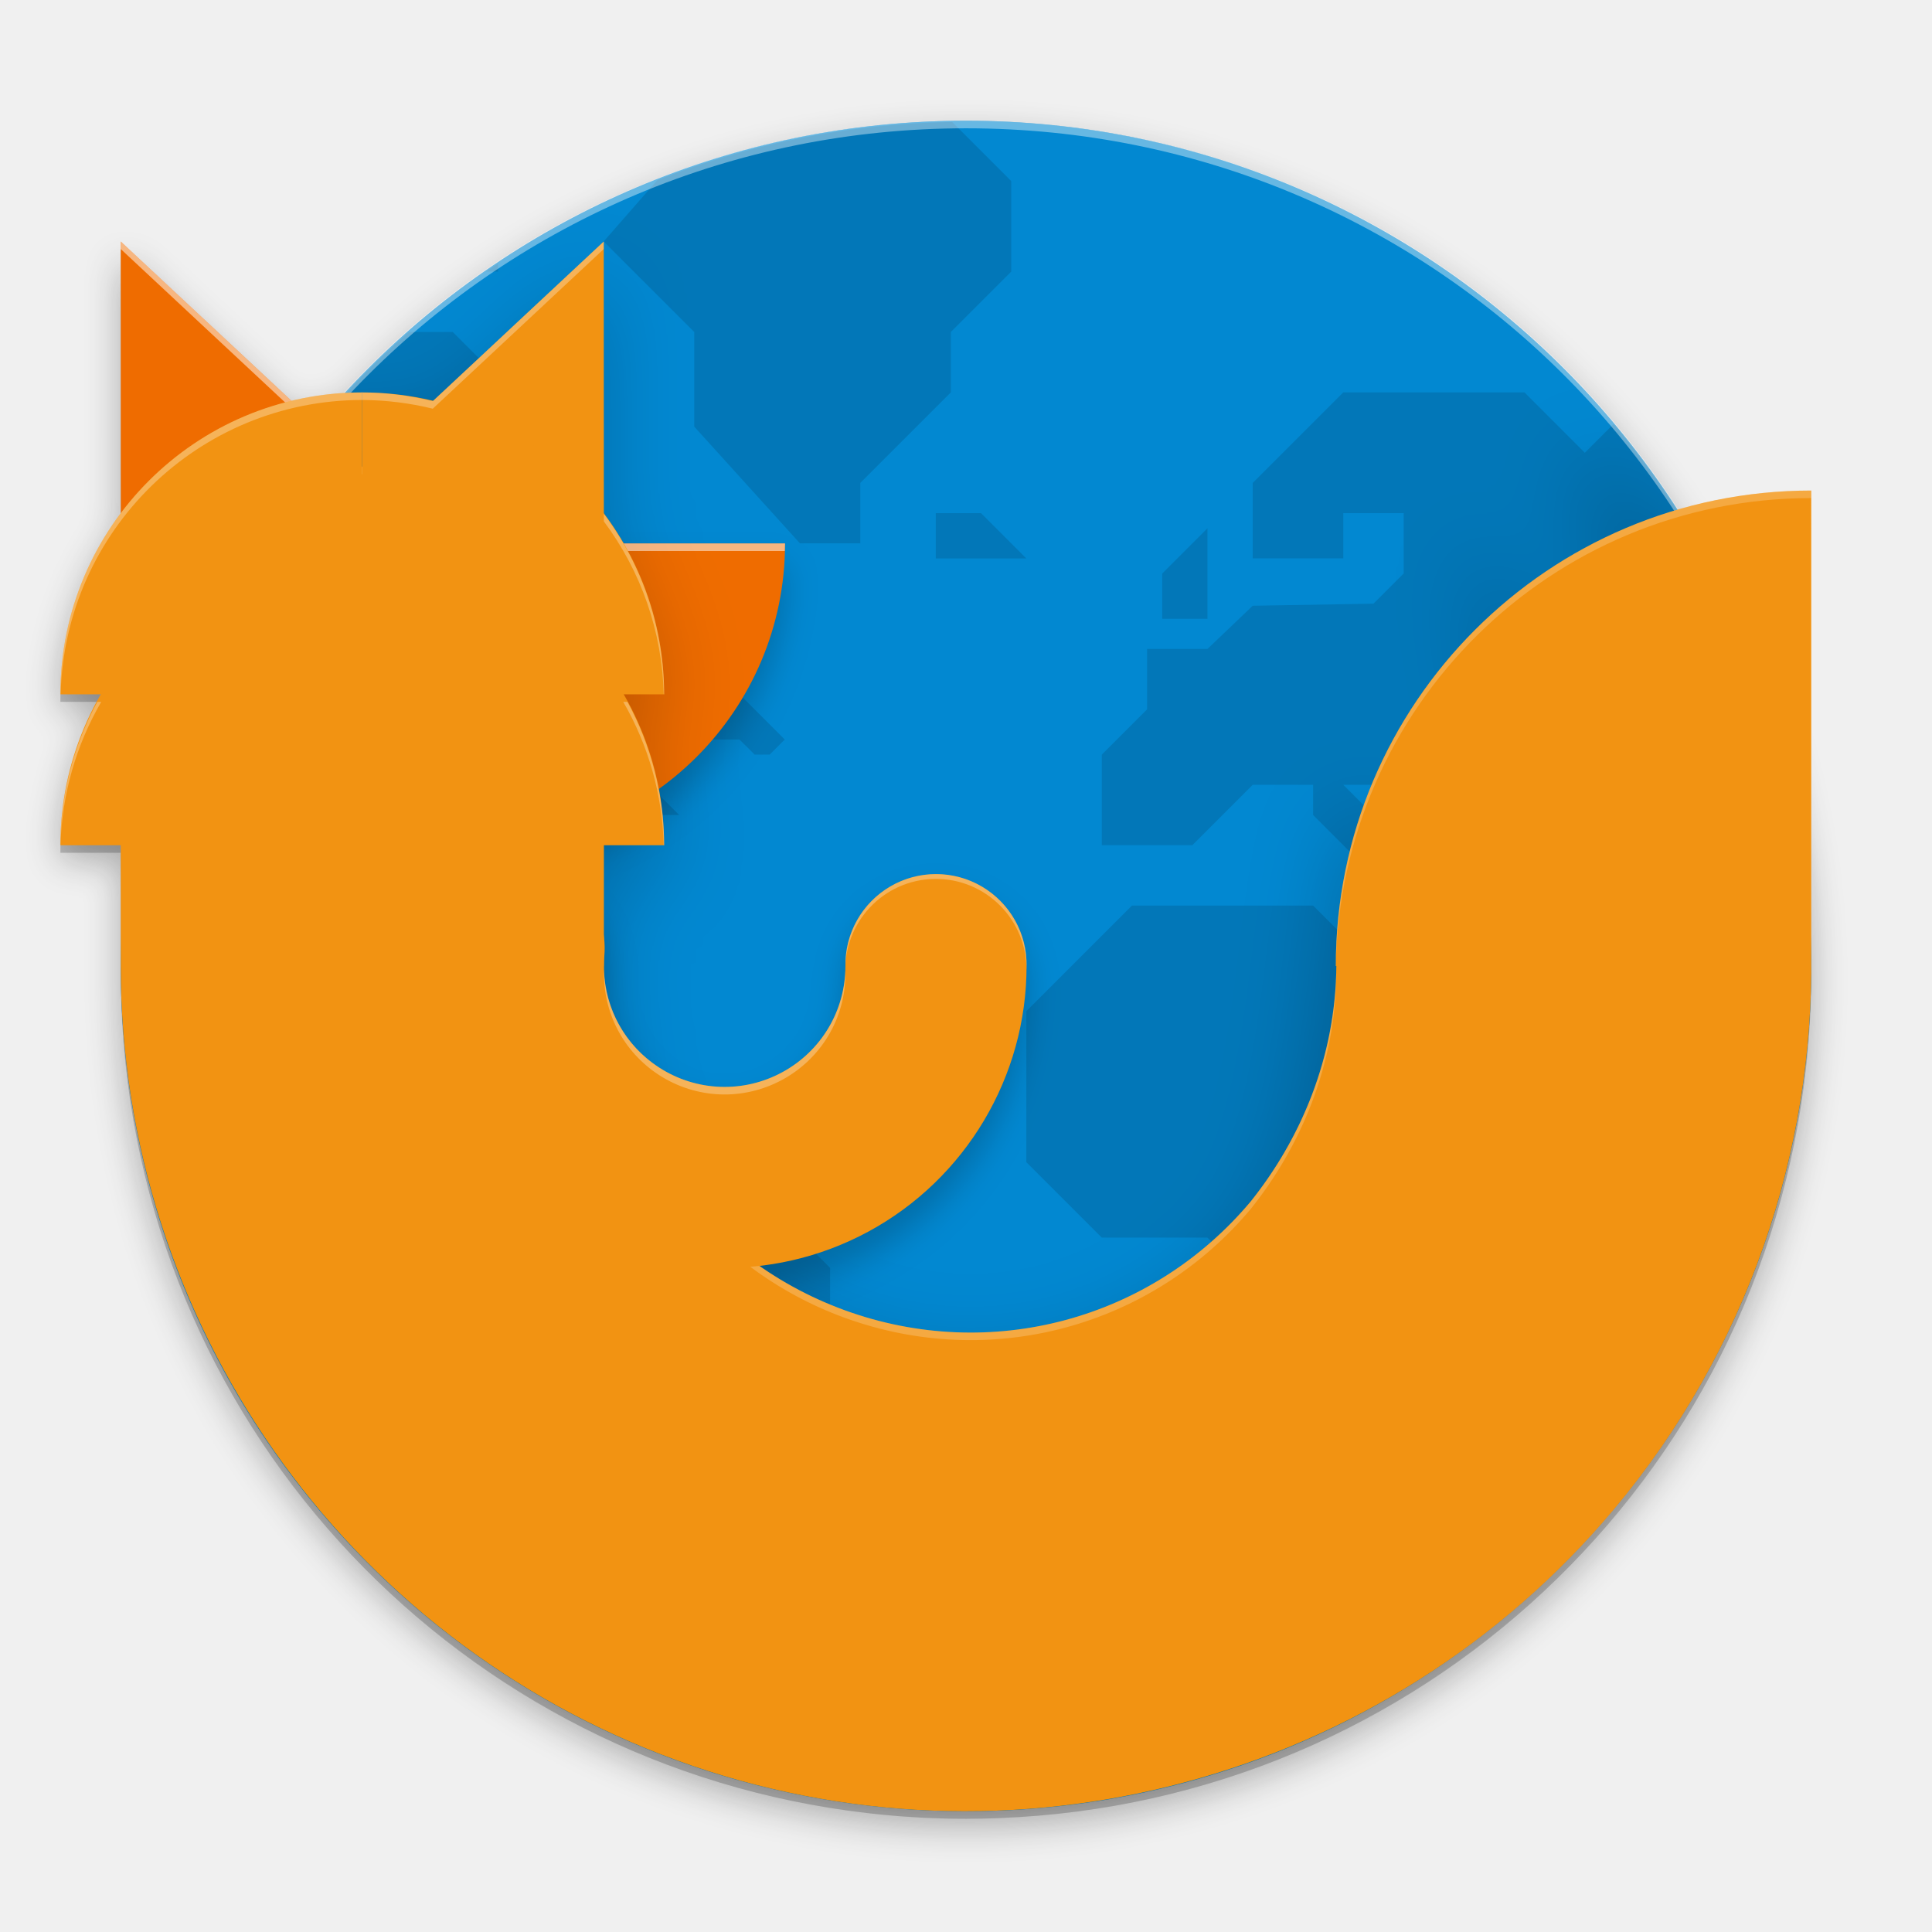
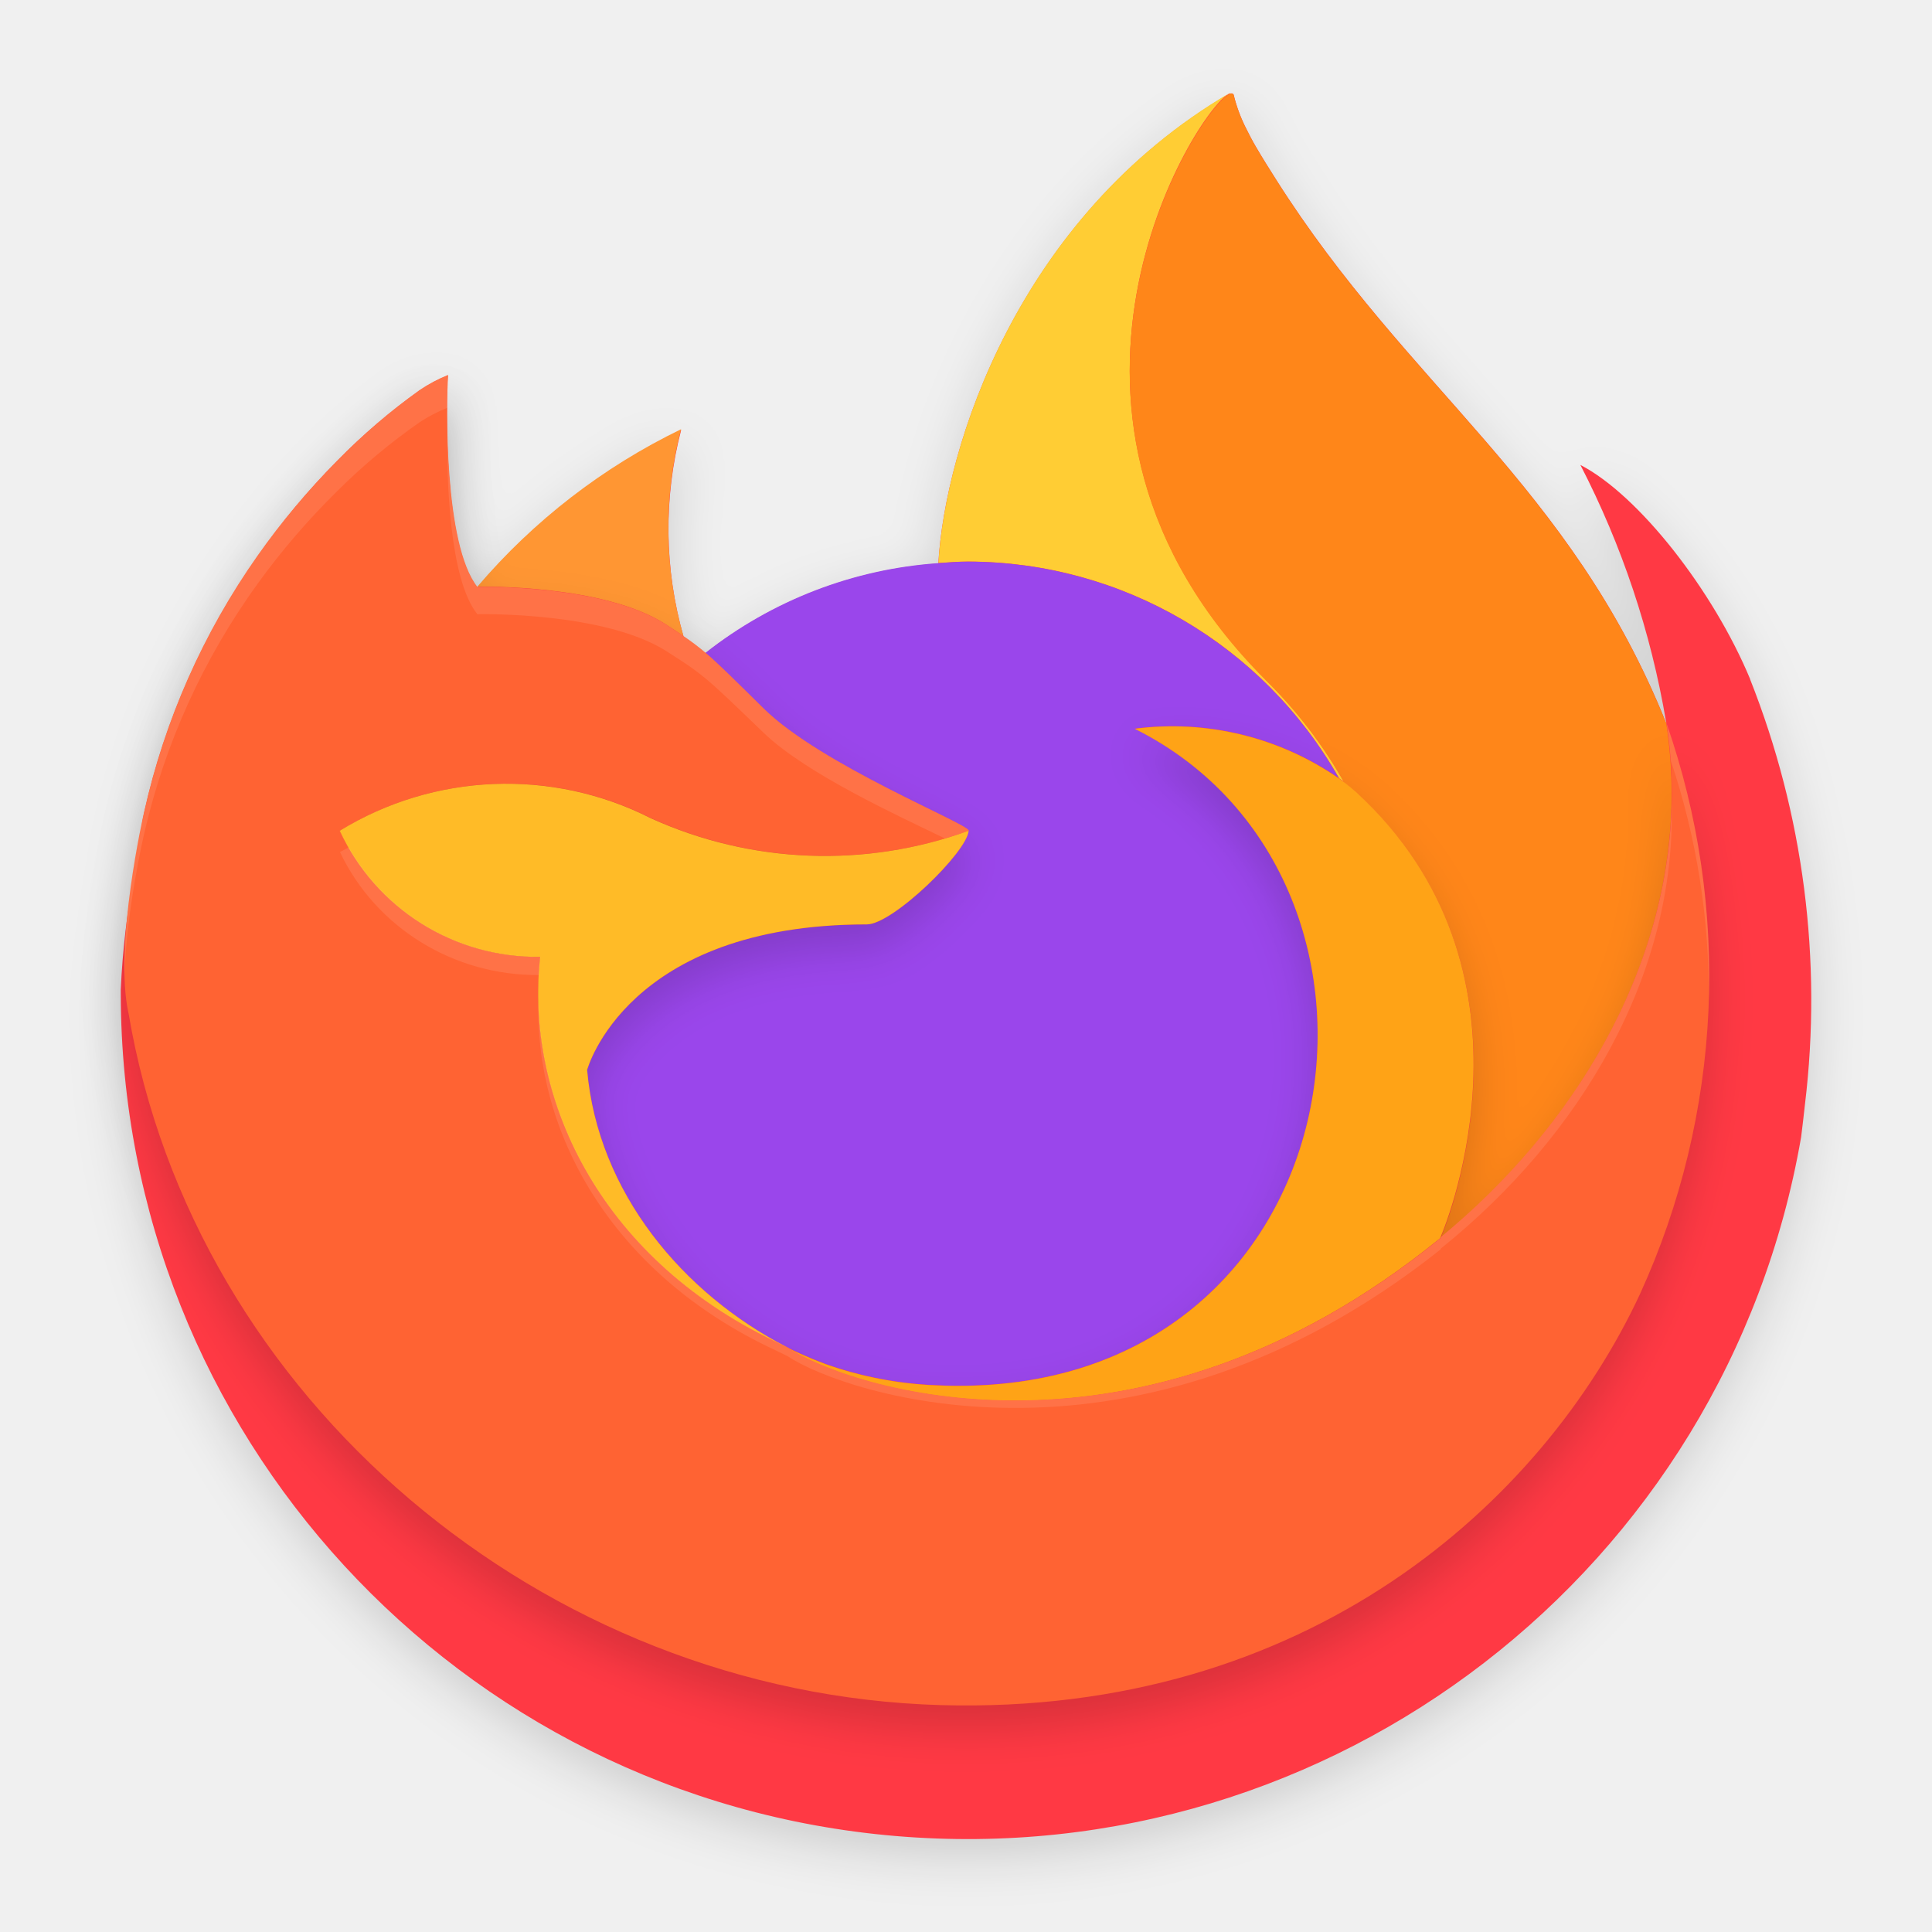
<svg xmlns="http://www.w3.org/2000/svg" width="512" height="512" enable-background="new" version="1.0">
  <defs>
-     <clipPath id="e">
-       <rect transform="matrix(0,-1,-1,0,0,0)" x="-447.98" y="-483.93" width="447.69" height="447.69" rx="223.84" ry="223.84" enable-background="new" fill="#2196f3" />
-     </clipPath>
-     <filter id="a" x="-.024" y="-.024" width="1.047" height="1.049" color-interpolation-filters="sRGB">
-       <feGaussianBlur stdDeviation="4.56" />
+     <filter id="b" x="-.033" y="-.039" width="1.066" height="1.079" color-interpolation-filters="sRGB">
+       <feGaussianBlur stdDeviation="5.795" />
    </filter>
-     <clipPath id="d">
-       <rect transform="matrix(0,-1,-1,0,0,0)" x="-496" y="-688" width="448" height="448" rx="224" ry="224" enable-background="new" fill="#2196f3" />
-     </clipPath>
-     <filter id="c" x="-.057" y="-.063" width="1.114" height="1.127" color-interpolation-filters="sRGB">
-       <feGaussianBlur stdDeviation="11" />
-     </filter>
-     <filter id="b" x="-.066" y="-.055" width="1.132" height="1.11" color-interpolation-filters="sRGB">
-       <feGaussianBlur stdDeviation="4.4" />
+     <filter id="a" x="-.037" y="-.035" width="1.073" height="1.071" color-interpolation-filters="sRGB">
+       <feGaussianBlur stdDeviation="6.83" />
    </filter>
  </defs>
-   <g transform="translate(0,212)">
-     <g>
-       <g transform="translate(-208,16)">
-         <g>
-           <path d="m464-192c-65.441 0-124.15 27.79-165.03 72.252a80 80 0 0 0-13.641 2.051l-45.33-42.303 0.019 72.109a80 80 0 0 0-16.02 47.891h10.832a80 80 0 0 0-10.832 40h16v32.027c1e-5 0.054 2e-3 0.107 2e-3 0.16 1e-3 1.629 0.024 3.254 0.061 4.877 0.016 0.73 0.042 1.457 0.064 2.186 0.029 0.891 0.062 1.781 0.102 2.67 0.043 0.998 0.09 1.995 0.146 2.99 0.014 0.246 0.032 0.491 0.047 0.736 6.485 108.88 90.049 196.33 197.16 208.81 0.341 0.04 0.681 0.079 1.022 0.117 1.127 0.126 2.253 0.25 3.385 0.359 1.509 0.148 3.018 0.283 4.527 0.4 0.336 0.026 0.674 0.044 1.01 0.068 1.46 0.107 2.921 0.198 4.381 0.275 0.396 0.021 0.793 0.04 1.189 0.059 1.486 0.071 2.972 0.126 4.457 0.168 0.317 9e-3 0.634 0.022 0.951 0.029 1.766 0.042 3.531 0.066 5.295 0.066 0.067 6e-5 0.134 2e-3 0.201 2e-3 0.293 0 0.583-0.011 0.875-0.012 1.251-6e-3 2.502-0.02 3.752-0.047 0.924-0.019 1.846-0.045 2.768-0.074 0.46-0.016 0.921-0.034 1.381-0.053 111.74-4.266 201.99-89.606 213.88-199.16 0.04-0.361 0.085-0.721 0.123-1.082 0.063-0.609 0.117-1.221 0.176-1.832 0.132-1.348 0.25-2.698 0.357-4.049 0.018-0.229 0.038-0.458 0.055-0.688 1.442-18.894 0.51-37.974-2.853-56.758-0.016-0.09-0.035-0.178-0.051-0.268-0.259-1.439-0.534-2.875-0.822-4.311-0.176-0.884-0.362-1.764-0.549-2.644-0.114-0.533-0.228-1.065-0.346-1.598-22.075-100.59-111.34-175.43-218.75-175.43z" enable-background="new" filter="url(#a)" opacity=".1" />
-           <path d="m464-192c-65.441 0-124.15 27.79-165.03 72.252a80 80 0 0 0-13.641 2.051l-45.33-42.303 0.019 72.109a80 80 0 0 0-16.02 47.891h10.832a80 80 0 0 0-10.832 40h16v32.027c1e-5 0.054 2e-3 0.107 2e-3 0.16 1e-3 1.629 0.024 3.254 0.061 4.877 0.016 0.73 0.042 1.457 0.064 2.186 0.029 0.891 0.062 1.781 0.102 2.67 0.043 0.998 0.09 1.995 0.146 2.99 0.014 0.246 0.032 0.491 0.047 0.736 6.485 108.88 90.049 196.33 197.16 208.81 0.341 0.04 0.681 0.079 1.022 0.117 1.127 0.126 2.253 0.25 3.385 0.359 1.509 0.148 3.018 0.283 4.527 0.4 0.336 0.026 0.674 0.044 1.01 0.068 1.46 0.107 2.921 0.198 4.381 0.275 0.396 0.021 0.793 0.04 1.189 0.059 1.486 0.071 2.972 0.126 4.457 0.168 0.317 9e-3 0.634 0.022 0.951 0.029 1.766 0.042 3.531 0.066 5.295 0.066 0.067 6e-5 0.134 2e-3 0.201 2e-3 0.293 0 0.583-0.011 0.875-0.012 1.251-6e-3 2.502-0.02 3.752-0.047 0.924-0.019 1.846-0.045 2.768-0.074 0.46-0.016 0.921-0.034 1.381-0.053 111.74-4.266 201.99-89.606 213.88-199.16 0.04-0.361 0.085-0.721 0.123-1.082 0.063-0.609 0.117-1.221 0.176-1.832 0.132-1.348 0.25-2.698 0.357-4.049 0.018-0.229 0.038-0.458 0.055-0.688 1.442-18.894 0.51-37.974-2.853-56.758-0.016-0.09-0.035-0.178-0.051-0.268-0.259-1.439-0.534-2.875-0.822-4.311-0.176-0.884-0.362-1.764-0.549-2.644-0.114-0.533-0.228-1.065-0.346-1.598-22.075-100.59-111.34-175.43-218.75-175.43z" enable-background="new" filter="url(#a)" opacity=".2" />
-           <path d="m464-194c-65.441 0-124.15 27.79-165.03 72.252a80 80 0 0 0-13.641 2.051l-45.33-42.303 0.019 72.109a80 80 0 0 0-16.02 47.891h10.832a80 80 0 0 0-10.832 40h16v32.027c1e-5 0.054 2e-3 0.107 2e-3 0.16 1e-3 1.629 0.024 3.254 0.061 4.877 0.016 0.73 0.042 1.457 0.064 2.186 0.029 0.891 0.062 1.781 0.102 2.67 0.043 0.998 0.09 1.995 0.146 2.99 0.014 0.246 0.032 0.491 0.047 0.736 6.485 108.88 90.049 196.33 197.16 208.81 0.341 0.04 0.681 0.079 1.022 0.117 1.127 0.126 2.253 0.25 3.385 0.359 1.509 0.148 3.018 0.283 4.527 0.4 0.336 0.026 0.674 0.044 1.01 0.068 1.46 0.107 2.921 0.198 4.381 0.275 0.396 0.021 0.793 0.04 1.189 0.059 1.486 0.071 2.972 0.126 4.457 0.168 0.317 9e-3 0.634 0.022 0.951 0.029 1.766 0.042 3.531 0.066 5.295 0.066 0.067 6e-5 0.134 2e-3 0.201 2e-3 0.293 0 0.583-0.011 0.875-0.012 1.251-6e-3 2.502-0.02 3.752-0.047 0.924-0.019 1.846-0.045 2.768-0.074 0.46-0.016 0.921-0.034 1.381-0.053 111.74-4.266 201.99-89.606 213.88-199.16 0.04-0.361 0.085-0.721 0.123-1.082 0.063-0.609 0.117-1.221 0.176-1.832 0.132-1.348 0.25-2.698 0.357-4.049 0.018-0.229 0.038-0.458 0.055-0.688 1.442-18.894 0.51-37.974-2.853-56.758-0.016-0.09-0.035-0.178-0.051-0.268-0.259-1.439-0.534-2.875-0.822-4.311-0.176-0.884-0.362-1.764-0.549-2.644-0.114-0.533-0.228-1.065-0.346-1.598-22.075-100.59-111.34-175.43-218.75-175.43z" enable-background="new" opacity=".2" />
-         </g>
-         <rect transform="matrix(0,-1,-1,0,0,0)" x="-252" y="-688" width="448" height="448" rx="224" ry="224" enable-background="new" fill="#0288d1" />
-         <g transform="translate(204,-196)" clip-path="url(#e)" enable-background="new">
-           <g transform="matrix(1.5676 0 0 1.5676 -1030.2 795.05)" opacity=".6" stroke-width=".638">
-             <path d="m733.72-333.67h25.517l10.207 10.207h20.414l10.207 10.207v20.414l-7.655 7.655v7.655l-15.31 15.31v10.207l-33.172 30.621 0.069 13.397-7.724-8.293v-33.172l7.655-7.655 0.069-22.879-20.483-17.948v-25.517z" color="#000000" enable-background="accumulate" opacity=".2" />
-             <path transform="matrix(.63793 0 0 .63793 657.17 -507.19)" d="m-27.244 30.918-25.08 25.082v25.082 37.621l40.324 37.297v40l44 44h24l40 40v-48l24-24h16l24-24h24l-12-12 24-28-24-24h-36l1e-5 32h-16l-16-16v-16l24-24h20l-1e-5 -16-24-24h-40v24l-20 3e-6 -32-32h-32zm227.24 121.08-12 12h12l4 4h4l4-4z" color="#000000" enable-background="accumulate" opacity=".2" />
-             <path d="m881.72-374.5h-30.621l-17.862 17.862v25.517l12.759 12.759h17.862l7.655 7.655v7.655l5.103 5.103v30.621l19.379 20.483 32-32-0.345-29.31 25.517-25.517h-10.207l-25.517-25.517v-10.207h-30.621z" color="#000000" enable-background="accumulate" opacity=".2" />
-             <path transform="matrix(.63793 0 0 .63793 657.17 -507.19)" d="m488 48-16 16h-24l-24 24-16-16h-48l-24 24-1e-5 20h24v-12h16v16l-8 8-32 0.541-12 11.459h-16v16l-12 12v24h24l16-16h24 16l16 16h20l-12-12 12-12h12l12 12h-12l-12 12 11.783 11.783 0.217 12.217h-16l48 48h8l8-8 16-16-16-16h72v-176zm-128 128h-8l-1e-5 8 16 16h8v-8z" color="#000000" enable-background="accumulate" opacity=".2" />
-             <path d="m856.21-422.98v-7.655l7.655-7.655v15.31z" color="#000000" enable-background="accumulate" opacity=".2" />
-             <path d="m935.31-272.43v-16l10.207-9.517v25.517z" color="#000000" enable-background="accumulate" opacity=".2" />
-             <path d="m805.17-435.74v-10.207l15.31-15.31v-10.207l10.207-10.207v-15.31l-10.207-10.207h-40.828l-17.862 20.414 15.31 15.31v16l17.862 19.724z" color="#000000" enable-background="accumulate" opacity=".2" />
-             <path d="m743.93-481.67v-25.517h-51.034l25.517 25.517z" color="#000000" enable-background="accumulate" opacity=".2" />
-             <path d="m817.93-440.84h7.655l7.655 7.655-15.31 1e-5z" color="#000000" enable-background="accumulate" opacity=".2" />
-             <path d="m749.03-356.64h-7.655l-7.655 7.655 15.31 1e-5z" color="#000000" enable-background="accumulate" opacity=".2" />
-           </g>
-         </g>
-         <g>
-           <path d="m336.04-77.979v80.004a80.005 80.005 0 0 0 80.006-80.004zm7.32 83.295a24.004 24.004 0 0 0-23.074 22.447c-2.293 29.198 11.627 57.418 36.191 73.367s56.008 17.181 81.746 3.205c25.738-13.976 41.826-41.021 41.826-70.309a24.004 24.004 0 1 0-48.002 0c0 11.776-6.382 22.505-16.73 28.125-10.349 5.62-22.822 5.13-32.699-1.283-9.877-6.413-15.399-17.608-14.477-29.348a24.004 24.004 0 0 0-24.781-26.205z" color="#000000" color-rendering="auto" enable-background="accumulate" filter="url(#b)" image-rendering="auto" opacity=".2" shape-rendering="auto" solid-color="#000000" style="isolation:auto;mix-blend-mode:normal;text-decoration-color:#000000;text-decoration-line:none;text-decoration-style:solid;text-indent:0;text-transform:none;white-space:normal" />
-           <path d="m360.04-51.977-120.04-112.02 0.03 112.02z" fill="#ef6c00" fill-rule="evenodd" />
-           <path d="m336.04-3.974a80.005 80.005 0 0 0 80.005-80.005h-80.005z" fill="#ef6c00" />
-           <path transform="translate(0,-244)" d="m368 88-45.309 42.309c-6.118-1.503-12.392-2.278-18.691-2.309-44.183 0-80 35.817-80 80h10.832c-7.061 12.15-10.797 25.947-10.832 40h16v32.027c0.019 93.971 59.112 178.37 147.42 210.51 88.32 32.146 187.86 5.482 248.27-66.518 60.415-71.999 69.398-174.67 22.404-256.06-69.259-90.051 0.174 36.78-4.412 84.719-105.52-175.4-23.284-63.008-53.506 36.309-55.208-139.26-26.041 8.263-60.734 53.432-26.358 31.412-69.036 42.847-107.57 28.822-38.524-14.021-63.864-50.213-63.875-91.207h0.039v-32.027h15.961c-0.035-14.053-3.771-27.85-10.832-40h10.832c-0.03-17.247-5.632-34.023-15.973-47.826z" clip-path="url(#d)" fill-rule="evenodd" filter="url(#c)" opacity=".2" />
-           <path transform="translate(0,-244)" d="m464 48c-124.1 0-224 99.904-224 224 0 0.334 0.01 0.666 0.012 1 0.536-123.63 100.23-223 223.99-223s223.45 99.369 223.99 223c0.001-0.334 0.012-0.666 0.012-1 0-124.1-99.904-224-224-224z" enable-background="new" fill="#fff" opacity=".4" />
-         </g>
-         <g fill="#f29312">
-           <path d="m248.03-51.977 119.97-112.02 0.041 112.02z" fill-rule="evenodd" />
-           <rect x="240" y="-84" width="128.04" height="112.03" />
-           <path transform="translate(0,-244)" d="m688 146c-69.588 1e-5 -126 56.412-126 126h0.146c-0.181 24.399-9.568 45.994-22.703 62.412-26.358 31.412-69.036 42.847-107.57 28.822-38.532-14.025-63.875-50.229-63.875-91.234h-8.502v-0.018h-119.5c0 93.989 59.098 178.4 147.42 210.55 88.32 32.146 187.86 5.482 248.27-66.518 35.288-42.055 53.02-94.573 52.309-147.2z" color="#000000" color-rendering="auto" enable-background="accumulate" image-rendering="auto" shape-rendering="auto" solid-color="#000000" style="isolation:auto;mix-blend-mode:normal;text-decoration-color:#000000;text-decoration-line:none;text-decoration-style:solid;text-indent:0;text-transform:none;white-space:normal" />
-           <path d="m343.36-0.684a24.004 24.004 0 0 0-23.074 22.447c-2.293 29.198 11.627 57.418 36.191 73.367 24.564 15.949 56.008 17.181 81.746 3.205 25.738-13.976 41.826-41.021 41.826-70.309a24.004 24.004 0 1 0-48.002 0c0 11.776-6.382 22.505-16.73 28.125-10.349 5.62-22.822 5.13-32.699-1.283-9.877-6.413-15.399-17.608-14.477-29.348a24.004 24.004 0 0 0-24.781-26.205z" color="#000000" color-rendering="auto" enable-background="accumulate" image-rendering="auto" shape-rendering="auto" solid-color="#000000" style="isolation:auto;mix-blend-mode:normal;text-decoration-color:#000000;text-decoration-line:none;text-decoration-style:solid;text-indent:0;text-transform:none;white-space:normal" />
-         </g>
-         <path transform="translate(0,-244)" d="m240 80v2l96.037 89.625v-2zm96.037 80.021v2h79.936a80.005 80.005 0 0 0 0.07-2h-80.006z" fill="#fff" opacity=".5" />
-         <g fill="#f29312">
-           <path d="m304-124a80 80 0 0 0-80 80h80z" />
-           <path d="m304-84a80 80 0 0 0-80 80h80z" />
-           <path d="m304-84a80 80 0 0 1 80 80h-80z" />
-           <path d="m304-124a80 80 0 0 1 80 80h-80z" />
-         </g>
-         <g fill="#fff">
-           <path transform="translate(0,-244)" d="m368 80-45.309 42.309a80 80 0 0 0-18.691-2.309 80 80 0 0 0-80 80h0.07a80 80 0 0 1 79.93-78 80 80 0 0 1 18.691 2.309l45.309-42.309zm0.027 72.174v2a80 80 0 0 1 15.869 45.826h0.104a80 80 0 0 0-15.973-47.826zm-134.23 49.826a80 80 0 0 0-9.799 38h0.033a80 80 0 0 1 10.799-38zm139.37 0a80 80 0 0 1 10.727 38h0.105a80 80 0 0 0-9.729-38z" fill-rule="evenodd" opacity=".3" />
-           <path transform="translate(0,-244)" d="m455.72 247.65c-13.275 0.181-23.881 11.103-23.674 24.377 0 11.776-6.382 22.505-16.73 28.125-10.349 5.62-22.822 5.13-32.699-1.283-8.887-5.77-14.23-15.415-14.543-25.842-0.357 11.184 5.09 21.704 14.543 27.842 9.877 6.413 22.351 6.903 32.699 1.283 10.349-5.62 16.73-16.349 16.73-28.125-0.623-13.544 10.087-24.916 23.644-25.104s24.58 10.88 24.334 24.436c7e-3 -0.444 0.023-0.887 0.023-1.332 0.212-13.53-10.797-24.561-24.328-24.377z" color="#000000" color-rendering="auto" enable-background="accumulate" image-rendering="auto" opacity=".3" shape-rendering="auto" solid-color="#000000" style="isolation:auto;mix-blend-mode:normal;text-decoration-color:#000000;text-decoration-line:none;text-decoration-style:solid;text-indent:0;text-transform:none;white-space:normal" />
-           <path transform="translate(0,-244)" d="m688 146c-69.588 1e-5 -126 56.412-126 126h0.025c1.07-68.664 57.055-124 125.97-124zm0 122.81v2c0.014 1.061 0.01 2.123 0.01 3.184 0.016-1.728 0.014-3.455-0.01-5.184zm-125.89 5.188c-0.663 23.578-9.891 44.444-22.666 60.412-26.358 31.412-69.036 42.847-107.57 28.822-8.171-2.974-15.74-6.955-22.609-11.758-0.806 0.093-1.613 0.178-2.42 0.246 7.496 5.594 15.885 10.184 25.029 13.512 38.532 14.025 81.211 2.589 107.57-28.822 13.136-16.418 22.522-38.013 22.703-62.412z" color="#000000" color-rendering="auto" enable-background="accumulate" image-rendering="auto" opacity=".2" shape-rendering="auto" solid-color="#000000" style="isolation:auto;mix-blend-mode:normal;text-decoration-color:#000000;text-decoration-line:none;text-decoration-style:solid;text-indent:0;text-transform:none;white-space:normal" />
-         </g>
-       </g>
-     </g>
+   <path d="m463.81 184.2c-9.745-23.449-29.513-48.764-44.995-56.77a233.02 233.02 0 0 1 22.714 68.081l0.041 0.377c-25.359-63.224-68.363-88.714-103.48-144.22-1.777-2.807-3.554-5.619-5.284-8.588-0.99-1.694-1.782-3.224-2.471-4.63a40.815 40.815 0 0 1-3.345-8.883 0.579 0.579 0 0 0-0.509-0.579 0.799 0.799 0 0 0-0.422 0c-0.03 0-0.075 0.055-0.11 0.055-0.035 0.011-0.11 0.055-0.16 0.082l0.088-0.164c-56.337 32.985-75.453 94.051-77.212 124.6a112.19 112.19 0 0 0-61.725 23.791 67.055 67.055 0 0 0-5.787-4.387 103.98 103.98 0 0 1-0.631-54.823 166.12 166.12 0 0 0-53.989 41.725h-0.104c-8.892-11.241-8.267-48.394-7.757-56.152a40.091 40.091 0 0 0-7.489 3.975 163.34 163.34 0 0 0-21.921 18.779 195.86 195.86 0 0 0-20.966 25.156v0.027-0.027a189.43 189.43 0 0 0-30.092 67.955l-0.301 1.481c-0.422 1.973-1.944 11.858-2.205 14.004 0 0.164-0.035 0.325-0.052 0.492a213.76 213.76 0 0 0-3.64 30.92v1.156a224.3 224.3 0 0 0 445.31 37.927c0.376-2.894 0.683-5.758 1.018-8.681a230.66 230.66 0 0 0-14.548-112.67zm-258.51 175.57c1.047 0.503 2.031 1.047 3.108 1.528l0.156 0.11q-1.632-0.782-3.264-1.627zm51.38-135.28m184.91-28.553v-0.219l0.041 0.246z" filter="url(#a)" opacity=".15" stroke-width="5.787" />
+   <circle cx="9288.8" cy="173.42" r="0" enable-background="new" fill="#d5d3cf" stroke-width="27.329" />
+   <g stroke-width="5.787">
+     <path d="m463.81 179.98c-9.745-23.449-29.513-48.764-44.995-56.77a233.02 233.02 0 0 1 22.714 68.081l0.041 0.377c-25.359-63.224-68.363-88.714-103.48-144.22-1.777-2.807-3.554-5.619-5.284-8.588-0.99-1.694-1.782-3.224-2.471-4.63a40.815 40.815 0 0 1-3.345-8.883 0.579 0.579 0 0 0-0.509-0.579 0.799 0.799 0 0 0-0.422 0c-0.03 0-0.075 0.055-0.11 0.055-0.035 0.011-0.11 0.055-0.16 0.082l0.088-0.164c-56.337 32.985-75.453 94.051-77.212 124.6a112.19 112.19 0 0 0-61.725 23.791 67.055 67.055 0 0 0-5.787-4.387 103.98 103.98 0 0 1-0.631-54.823 166.12 166.12 0 0 0-53.989 41.725h-0.104c-8.892-11.241-8.267-48.394-7.757-56.152a40.091 40.091 0 0 0-7.489 3.975 163.34 163.34 0 0 0-21.921 18.779 195.86 195.86 0 0 0-20.966 25.156v0.027-0.027a189.43 189.43 0 0 0-30.092 67.955l-0.301 1.481c-0.422 1.973-1.944 11.858-2.205 14.004 0 0.164-0.035 0.325-0.052 0.492a213.76 213.76 0 0 0-3.64 30.92v1.156a224.3 224.3 0 0 0 445.31 37.927c0.376-2.894 0.683-5.758 1.018-8.681a230.66 230.66 0 0 0-14.548-112.67zm-258.51 175.57c1.047 0.503 2.031 1.047 3.108 1.528l0.156 0.11q-1.632-0.782-3.264-1.627zm51.38-135.28m184.91-28.553v-0.219l0.041 0.246z" fill="#ff3944" />
+     <path d="m354.84 206.22c0.486 0.342 0.937 0.683 1.395 1.025a122.11 122.11 0 0 0-20.833-27.17c-69.711-69.721-18.27-151.18-9.595-155.32l0.088-0.137c-56.337 32.985-75.453 94.051-77.209 124.6 2.616-0.191 5.208-0.399 7.882-0.399a113.2 113.2 0 0 1 98.275 57.391z" fill="#ffcd34" />
+     <path d="m256.69 220.15c-0.37 5.579-20.081 24.821-26.974 24.821-63.779 0-74.133 38.583-74.133 38.583 2.824 32.49 25.463 59.247 52.828 73.402 1.25 0.648 2.517 1.233 3.785 1.806q3.293 1.459 6.586 2.697a99.74 99.74 0 0 0 29.185 5.631c111.79 5.243 133.44-133.68 52.772-173.99a77.432 77.432 0 0 1 54.08 13.131 113.2 113.2 0 0 0-98.275-57.391c-2.662 0-5.266 0.219-7.882 0.399a112.19 112.19 0 0 0-61.725 23.791c3.42 2.893 7.28 6.759 15.411 14.774 15.22 14.994 54.252 30.526 54.34 32.349z" fill="#9a46eb" />
+     <path d="m176.49 165.5c1.817 1.156 3.316 2.164 4.63 3.073a103.98 103.98 0 0 1-0.631-54.823 166.12 166.12 0 0 0-53.989 41.725c1.094-0.027 33.628-0.612 49.987 10.023z" fill="#ff9633" />
+     <path d="m335.4 180.25a122.11 122.11 0 0 1 20.833 27.199c1.232 0.932 2.384 1.858 3.362 2.755 50.85 46.874 24.207 113.14 22.222 117.86 41.308-34.033 67.708-84.365 59.774-136.32-25.37-63.252-68.376-88.743-103.5-144.26-1.777-2.807-3.554-5.619-5.284-8.588-0.99-1.694-1.782-3.224-2.471-4.63a40.815 40.815 0 0 1-3.345-8.883 0.579 0.579 0 0 0-0.509-0.579 0.799 0.799 0 0 0-0.422 0c-0.03 0-0.075 0.055-0.11 0.055-0.035 0.011-0.11 0.055-0.16 0.082-8.675 4.114-60.116 85.566 9.607 155.29z" fill="#ff8619" />
+     <path d="m118.76 105.49a40.091 40.091 0 0 0-7.488 3.977 163.34 163.34 0 0 0-21.922 18.779 195.86 195.86 0 0 0-21.053 25.098 189.43 189.43 0 0 0-30.092 67.955c-0.11 0.456-8.08 35.296-4.15 53.361l2e-3 -2e-3c17.309 102.28 110.01 180.37 215.24 183.35 97.394 2.755 159.62-53.785 185.32-108.94a203.13 203.13 0 0 0 7.064-151.11c7.794 51.833-18.599 102.02-59.818 135.98l-0.129 0.289c-6.288 5.121-12.555 9.684-18.773 13.738 6.184-4.039 12.415-8.579 18.668-13.672l0.127-0.289c2.008-4.687 28.654-70.966-22.221-117.82l-2e-3 -8e-3c-0.978-0.896-2.129-1.824-3.361-2.756-0.457-0.342-0.909-0.682-1.395-1.023a77.432 77.432 0 0 0-54.08-13.131c80.674 40.336 59.028 179.23-52.771 173.99a99.74 99.74 0 0 1-29.186-5.629c-2.195-0.822-4.389-1.721-6.584-2.697-0.971-0.444-1.94-0.896-2.902-1.371-0.202-0.13-0.437-0.267-0.621-0.393-0.388-0.186-0.776-0.389-1.164-0.58-26.962-14.273-49.097-40.782-51.887-72.896l-6e-3 2e-3s10.353-38.584 74.133-38.584c6.892 0 26.617-19.237 26.975-24.818a111.69 111.69 0 0 0 0.066-0.021c-0.087-1.823-39.122-17.362-54.34-32.35-8.131-8.015-11.992-11.874-15.412-14.773a67.055 67.055 0 0 0-5.787-4.387c-1.331-0.907-2.829-1.891-4.629-3.072-16.36-10.637-48.892-10.053-49.971-10.023h-0.105c-8.888-11.26-8.263-48.414-7.754-56.172zm322.93 92.469c-0.017-0.111-0.028-0.221-0.045-0.332l-0.041-0.377c-0.035-0.055 0 0.055 0 0.219v0.219a203.13 203.13 0 0 1 0.086 0.271zm-311.61 15.953a84.594 84.594 0 0 1 0.984 0 84.594 84.594 0 0 0-5.141 0.414 84.594 84.594 0 0 1 4.156-0.414zm3.906 0a84.594 84.594 0 0 1 5.621 0.109 84.594 84.594 0 0 0-5.621-0.109zm8.088 0.359a84.594 84.594 0 0 1 6.01 0.721 84.594 84.594 0 0 0-6.01-0.721zm-19.508 0.391a84.594 84.594 0 0 0-4.674 0.854 84.594 84.594 0 0 1 4.674-0.854zm27.537 0.74a84.594 84.594 0 0 1 6.316 1.408 84.594 84.594 0 0 0-6.316-1.408zm-35.92 0.865a84.594 84.594 0 0 0-4.141 1.193 84.594 84.594 0 0 1 4.141-1.193zm43.83 1.037a84.594 84.594 0 0 1 6.49 2.144 84.594 84.594 0 0 0-6.49-2.144zm-52.008 1.402a84.594 84.594 0 0 0-3.57 1.428 84.594 84.594 0 0 1 3.57-1.428zm59.779 1.285a84.594 84.594 0 0 1 6.762 2.965 111.69 111.69 0 0 0 9.504 3.754 111.69 111.69 0 0 1-9.57-3.734 84.594 84.594 0 0 0-6.695-2.984zm-67.689 1.977a84.594 84.594 0 0 0-2.943 1.535 84.594 84.594 0 0 1 2.943-1.535zm87.379 5.811a111.69 111.69 0 0 0 7.221 2.045 111.69 111.69 0 0 1-7.221-2.045zm-94.111 1.066a57.598 57.598 0 0 0 0.098 0.188 57.598 57.598 0 0 1-0.098-0.188zm156.13 0.262a111.69 111.69 0 0 1-5.705 1.301 111.69 111.69 0 0 0 5.705-1.301zm-51.029 1.49a111.69 111.69 0 0 0 7.119 1.27 111.69 111.69 0 0 1-7.119-1.27zm40.209 0.834a111.69 111.69 0 0 1-6.164 0.768 111.69 111.69 0 0 0 6.164-0.768zm-28.926 0.863a111.69 111.69 0 0 0 6.854 0.521 111.69 111.69 0 0 1-6.854-0.521zm17.936 0.377a111.69 111.69 0 0 1-6.543 0.156 111.69 111.69 0 0 0 6.543-0.156zm-131.37 1.158a57.598 57.598 0 0 0 0.121 0.182 57.598 57.598 0 0 1-0.121-0.182zm3.381 4.6a57.598 57.598 0 0 0 0.193 0.238 57.598 57.598 0 0 1-0.193-0.238zm3.809 4.234a57.598 57.598 0 0 0 0.301 0.301 57.598 57.598 0 0 1-0.301-0.301zm4.197 3.826a57.598 57.598 0 0 0 0.443 0.363 57.598 57.598 0 0 1-0.443-0.363zm4.531 3.379a57.598 57.598 0 0 0 0.641 0.426 57.598 57.598 0 0 1-0.641-0.426zm4.856 2.926a57.598 57.598 0 0 0 0.826 0.438 57.598 57.598 0 0 1-0.826-0.438zm5.098 2.424a57.598 57.598 0 0 0 1.057 0.432 57.598 57.598 0 0 1-1.057-0.432zm5.303 1.912a57.598 57.598 0 0 0 1.32 0.391 57.598 57.598 0 0 1-1.32-0.391zm5.453 1.381a57.598 57.598 0 0 0 1.578 0.301 57.598 57.598 0 0 1-1.578-0.301zm5.562 0.844a57.598 57.598 0 0 0 1.857 0.162 57.598 57.598 0 0 1-1.857-0.162z" filter="url(#b)" opacity=".15" />
+     <path d="m359.54 210.04c-0.978-0.896-2.13-1.823-3.362-2.755-0.457-0.342-0.909-0.683-1.395-1.025a77.432 77.432 0 0 0-54.08-13.131c80.674 40.336 59.028 179.23-52.772 173.99a99.74 99.74 0 0 1-29.185-5.63q-3.293-1.233-6.586-2.697c-1.267-0.58-2.535-1.156-3.785-1.806l0.156 0.11c15.59 10.642 92.593 36.642 173.1-28.936l0.129-0.288c2.008-4.687 28.652-70.966-22.222-117.82z" fill="#ffa316" />
+     <path d="m34.06 268.52c17.309 102.28 110.01 180.37 215.24 183.35 97.394 2.755 159.62-53.785 185.32-108.94a203.13 203.13 0 0 0 6.979-151.38v-0.219c0-0.164-0.035-0.273 0-0.219l0.041 0.377c7.957 51.95-18.467 102.28-59.774 136.32l-0.129 0.288c-80.486 65.55-157.51 39.548-173.1 28.936q-1.632-0.781-3.263-1.625c-46.927-22.431-66.315-65.187-62.161-101.85a57.598 57.598 0 0 1-53.129-33.421 84.594 84.594 0 0 1 82.458-3.31 111.69 111.69 0 0 0 84.211 3.31c-0.087-1.823-39.122-17.361-54.34-32.349-8.131-8.015-11.991-11.875-15.411-14.774a67.055 67.055 0 0 0-5.787-4.387c-1.331-0.907-2.83-1.891-4.63-3.073-16.36-10.637-48.893-10.052-49.972-10.023h-0.104c-8.888-11.26-8.263-48.413-7.754-56.171a40.091 40.091 0 0 0-7.489 3.975 163.34 163.34 0 0 0-21.921 18.779 195.86 195.86 0 0 0-21.053 25.098v0.027-0.027a189.43 189.43 0 0 0-30.092 67.955c-0.11 0.456-8.079 35.296-4.149 53.362z" fill="#ff6333" />
+     <path d="m155.59 283.56s10.353-38.583 74.133-38.583c6.892 0 26.621-19.242 26.974-24.821a111.69 111.69 0 0 1-84.211-3.31 84.594 84.594 0 0 0-82.458 3.31 57.598 57.598 0 0 0 53.129 33.421c-4.155 36.673 15.232 79.426 62.161 101.85 1.047 0.503 2.031 1.047 3.108 1.528-27.389-14.149-50.006-40.909-52.828-73.399z" fill="#ffbb27" />
  </g>
-   <g transform="translate(0,212)" />
+   <circle cx="-508.1" cy="415.01" r="0" enable-background="new" fill="#d5d3cf" stroke-width="27.329" />
+   <path d="m118.76 99.357a40.091 40.091 0 0 0-7.488 3.977 163.34 163.34 0 0 0-21.922 18.779 195.86 195.86 0 0 0-21.053 25.098 189.43 189.43 0 0 0-30.092 67.955c-0.093 0.385-5.777 25.236-5.195 43.846 0.357-17.37 5.11-37.715 5.195-38.059a189.43 184.8 0 0 1 30.092-66.295 195.86 191.08 0 0 1 21.053-24.486 163.34 159.35 0 0 1 21.922-18.32 40.091 39.111 0 0 1 7.258-3.773c0.024-3.843 0.121-7.051 0.23-8.721zm-0.203 14.75c-0.233 13.029 0.552 39.513 7.957 48.664h0.105c1.079-0.028 33.611-0.597 49.971 9.779 1.8 1.153 3.298 2.113 4.629 2.998a67.055 65.417 0 0 1 5.787 4.279c3.42 2.829 7.281 6.593 15.412 14.412 11.418 10.971 36.244 22.243 47.967 27.939a111.69 111.69 0 0 0 6.373-2.045c-0.087-1.823-39.122-17.362-54.34-32.35-8.131-8.015-11.992-11.874-15.412-14.773a67.055 67.055 0 0 0-5.787-4.387c-1.331-0.907-2.829-1.891-4.629-3.072-16.36-10.637-48.892-10.053-49.971-10.023h-0.105c-6.035-7.644-7.679-27.209-7.957-41.422zm323.05 77.01c-0.035-0.055 0 0.055 0 0.219v0.219a203.13 203.13 0 0 1 0.086 0.271c-0.017-0.111-0.028-0.221-0.045-0.332l-0.041-0.377zm0.086 0.709c0.486 3.23 0.84 6.454 1.064 9.668a203.13 198.16 0 0 1 10.061 63.834 203.13 203.13 0 0 0-11.125-73.502zm1.314 21.057c-1.006 44.149-25.53 85.59-61.133 114.93l-0.129 0.289c-80.486 65.55-157.51 39.548-173.1 28.936-1.088-0.52-2.176-1.062-3.264-1.625-41.932-20.043-61.86-56.312-62.666-89.967-1.01 34.068 18.787 71.865 62.666 92.326 1.088 0.549 2.176 1.078 3.264 1.586 15.591 10.353 92.616 35.72 173.1-28.229l0.129-0.281c37.209-29.909 62.327-72.718 61.133-117.96zm-350.56 11.664a84.594 82.527 0 0 0-2.352 1.252 57.598 56.191 0 0 0 52.736 32.592c0.091-1.621 0.211-3.234 0.393-4.834a57.598 57.598 0 0 1-50.777-29.01z" fill="#fff" opacity=".1" stroke-width="5.787" />
</svg>
